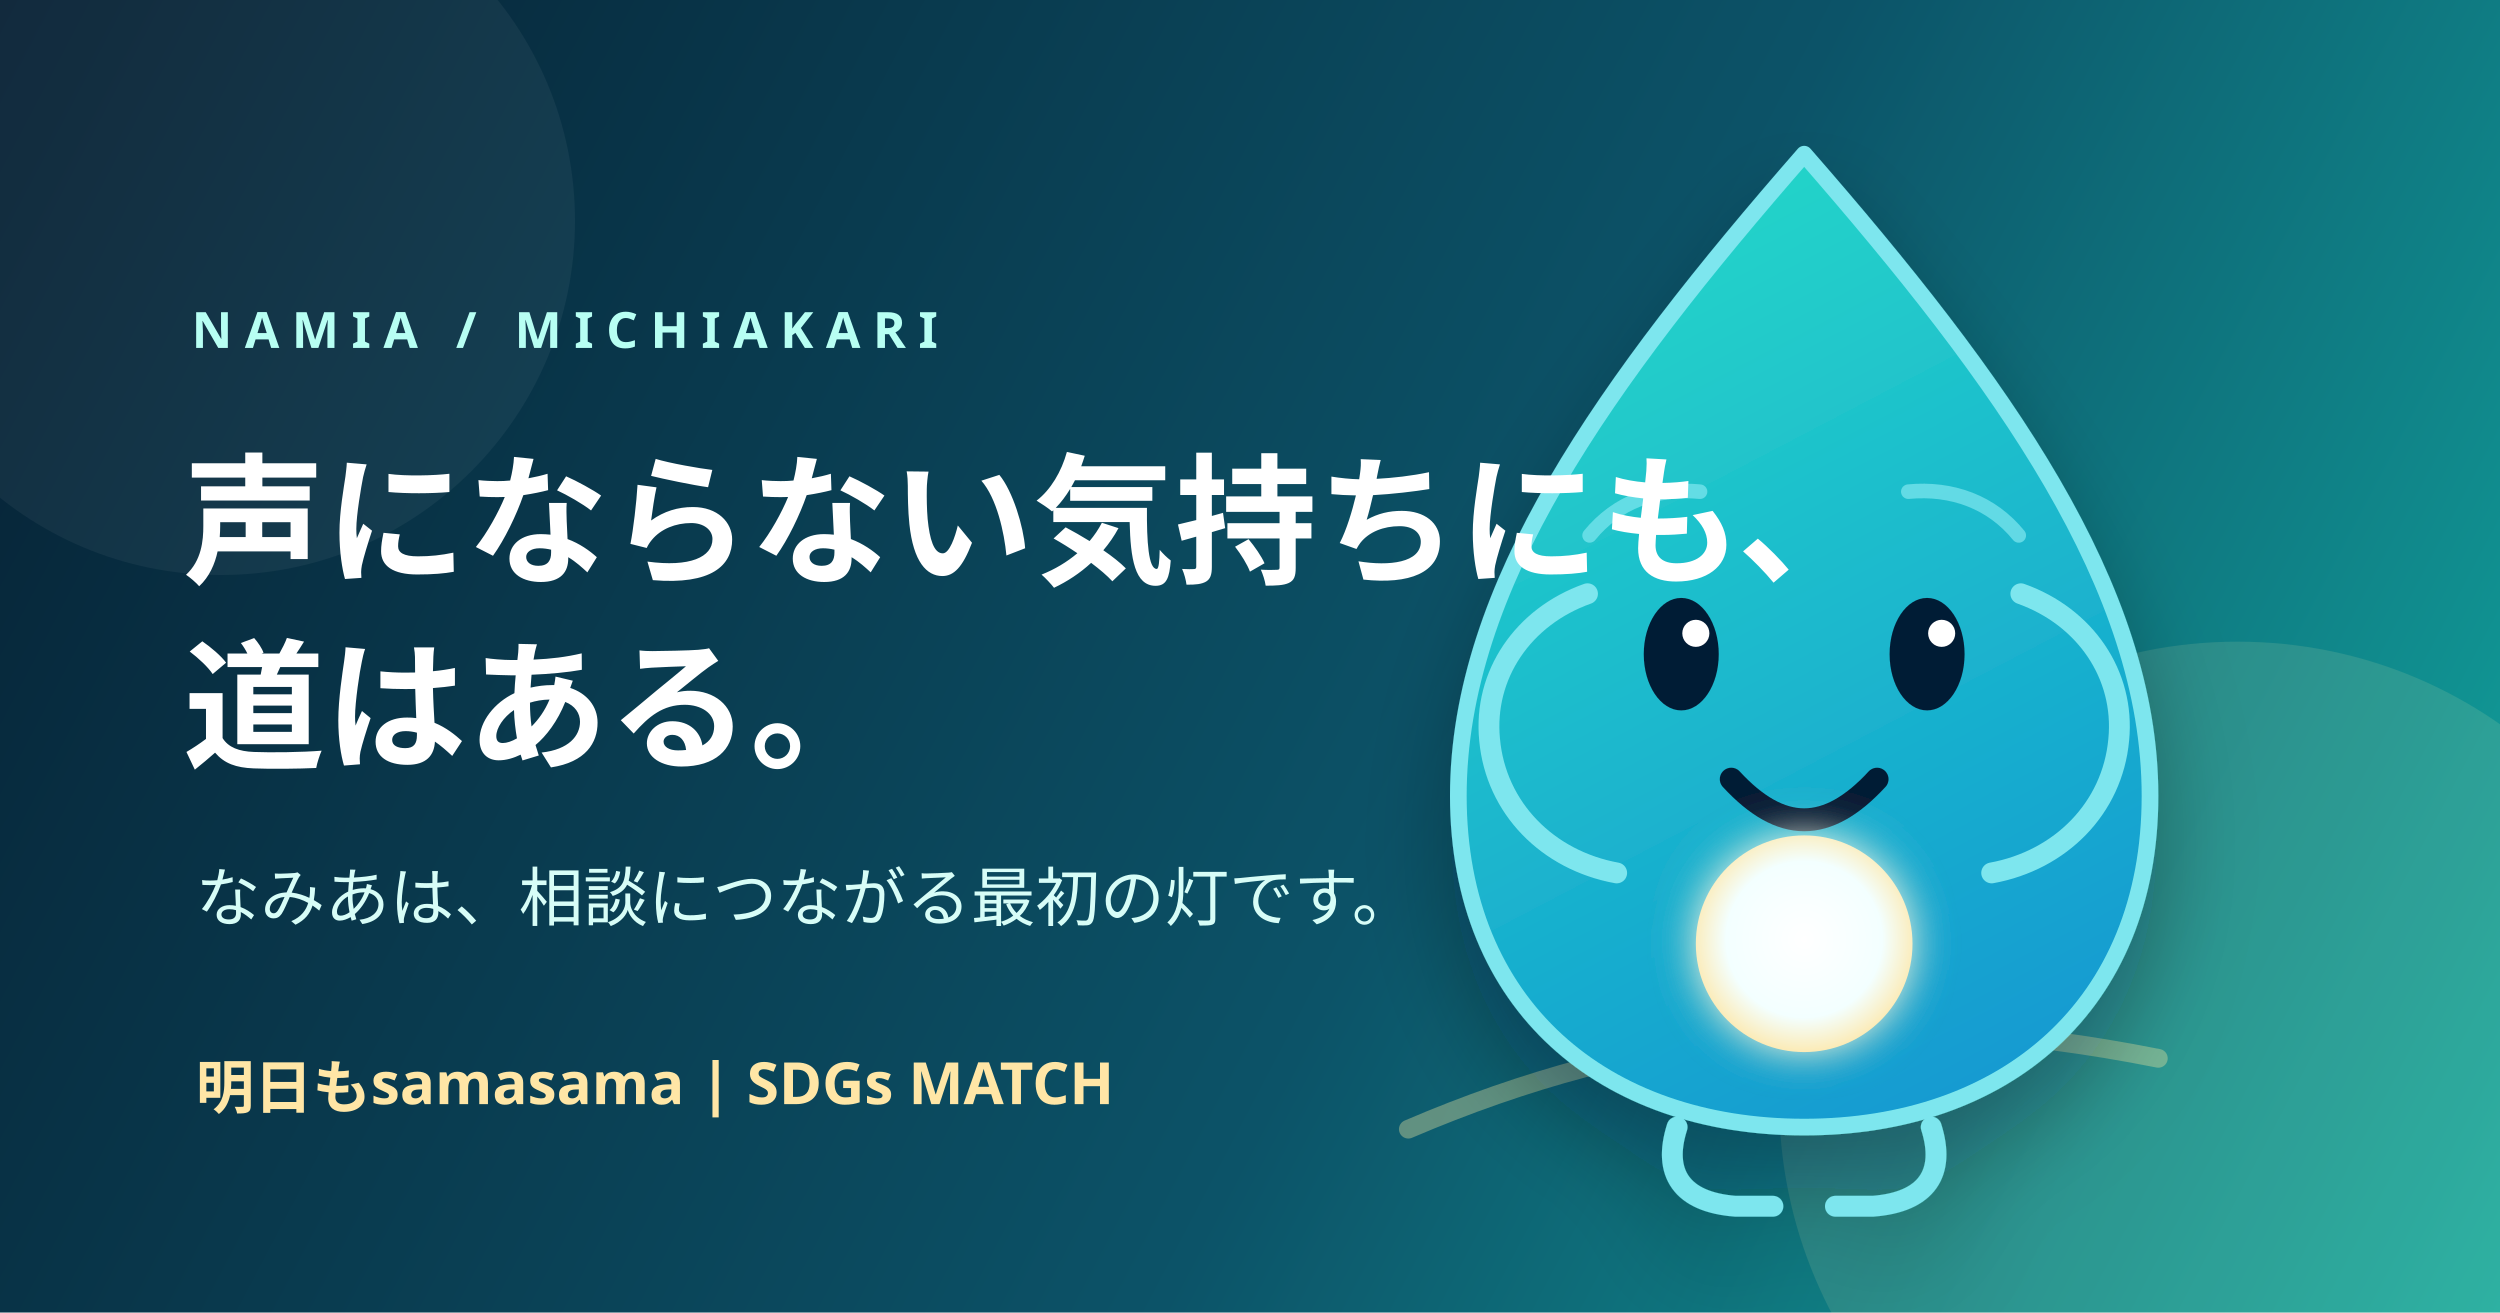
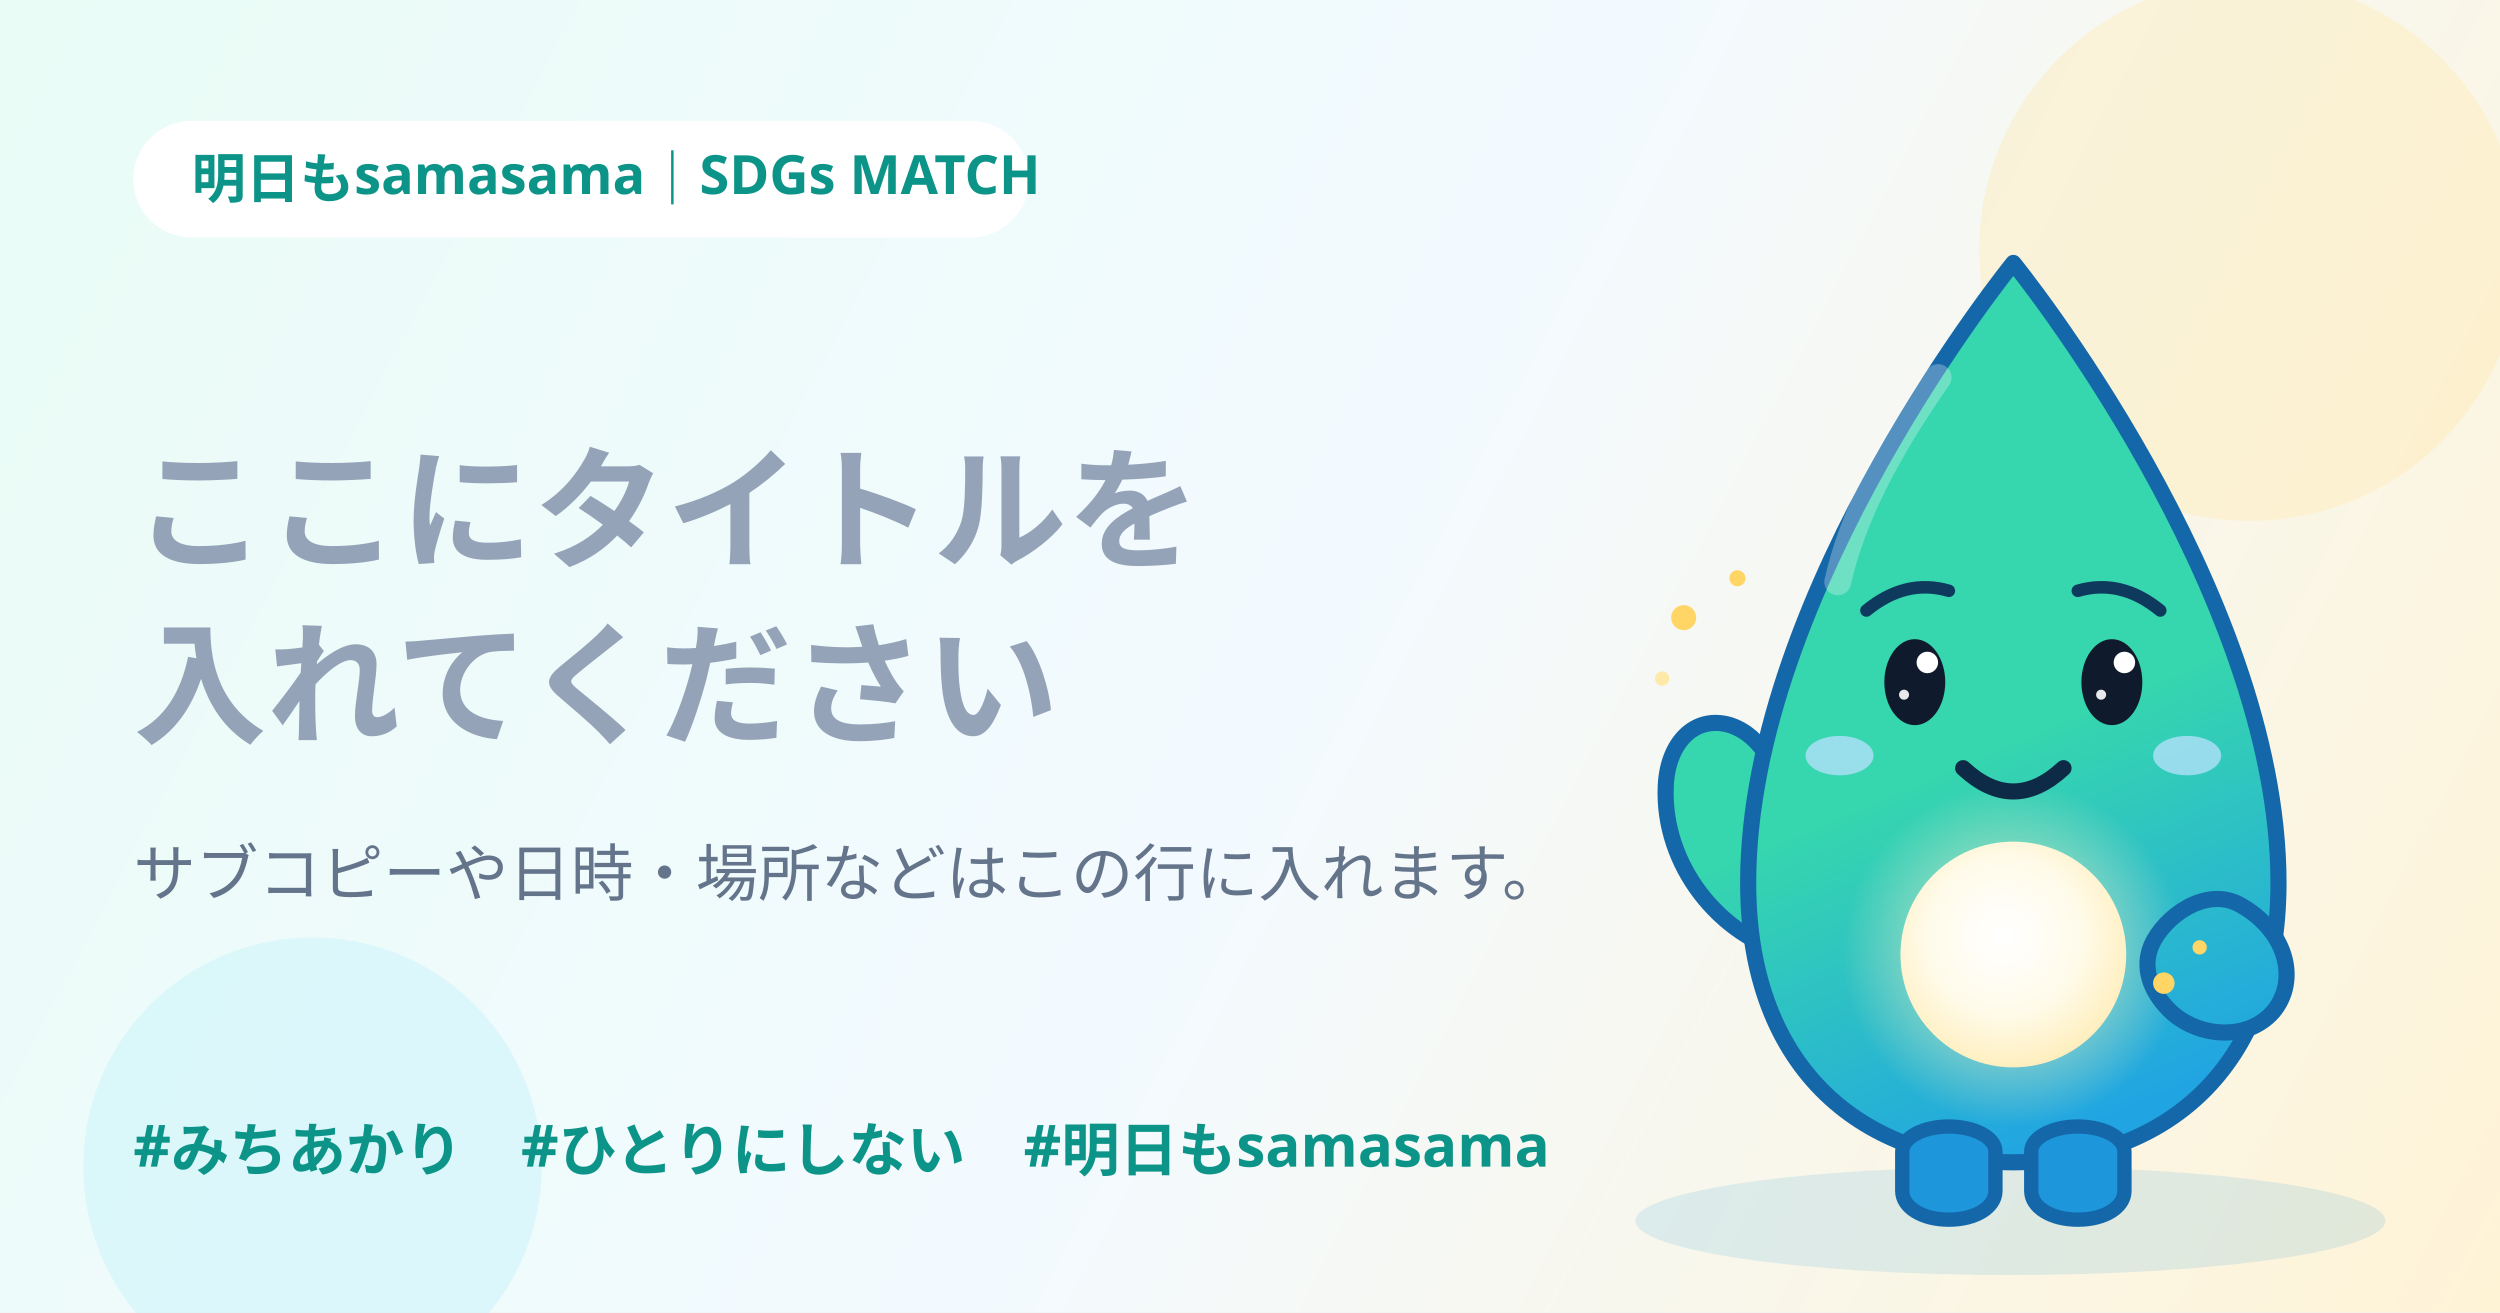
- <svg xmlns="http://www.w3.org/2000/svg" width="1200" height="630" viewBox="0 0 1200 630" role="img" aria-labelledby="title desc">
+ <svg xmlns="http://www.w3.org/2000/svg" width="1200" height="630" viewBox="0 0 1200 630" role="img" aria-labelledby="t d" font-family="'Hiragino Kaku Gothic ProN','Hiragino Sans','Noto Sans JP','Yu Gothic',sans-serif">
  <defs>
-     <linearGradient id="bg" x1="0" y1="0" x2="1200" y2="630" gradientUnits="userSpaceOnUse">
-       <stop stop-color="#062033" />
-       <stop offset="0.58" stop-color="#0c5368" />
-       <stop offset="1" stop-color="#12a8a0" />
+     <linearGradient id="scBg" x1="0" y1="0" x2="1200" y2="630" gradientUnits="userSpaceOnUse">
+       <stop offset="0" stop-color="#E9FCF6" />
+       <stop offset="0.52" stop-color="#F3FAFF" />
+       <stop offset="1" stop-color="#FFF3D6" />
    </linearGradient>
-     <linearGradient id="drop" x1="740" y1="74" x2="992" y2="556" gradientUnits="userSpaceOnUse">
-       <stop stop-color="#27dbc8" />
-       <stop offset="1" stop-color="#1094d2" />
+     <linearGradient id="scBody" x1="820" y1="90" x2="1020" y2="560" gradientUnits="userSpaceOnUse">
+       <stop offset="0" stop-color="#36D6AE" />
+       <stop offset="0.42" stop-color="#21A5E2" />
+       <stop offset="1" stop-color="#1180CF" />
    </linearGradient>
-     <radialGradient id="light" cx="50%" cy="48%" r="58%">
-       <stop stop-color="#ffffff" />
-       <stop offset="0.62" stop-color="#f3ffff" />
-       <stop offset="1" stop-color="#ffe39a" />
+     <radialGradient id="scBelly" cx="46%" cy="42%" r="62%">
+       <stop offset="0" stop-color="#FFFFFF" />
+       <stop offset="0.55" stop-color="#FFFBEA" />
+       <stop offset="1" stop-color="#FFEDB8" />
    </radialGradient>
-     <filter id="soft" x="-45%" y="-45%" width="190%" height="190%">
-       <feDropShadow dx="0" dy="24" stdDeviation="22" flood-color="#00131f" flood-opacity="0.3" />
-     </filter>
-     <filter id="glow" x="-80%" y="-80%" width="260%" height="260%">
-       <feGaussianBlur stdDeviation="10" result="blur" />
-       <feMerge>
-         <feMergeNode in="blur" />
-         <feMergeNode in="SourceGraphic" />
-       </feMerge>
-     </filter>
+     <radialGradient id="scGlow" cx="50%" cy="50%" r="50%">
+       <stop offset="0" stop-color="#FFF3C4" stop-opacity="0.9" />
+       <stop offset="1" stop-color="#FFF3C4" stop-opacity="0" />
+     </radialGradient>
  </defs>
-   <rect width="1200" height="630" fill="url(#bg)" />
-   <circle cx="106" cy="106" r="170" fill="#ffffff" opacity="0.05" />
-   <circle cx="1074" cy="528" r="220" fill="#fff4b0" opacity="0.12" />
-   <path d="M676 542c112-48 224-61 360-34" fill="none" stroke="#fff0a3" stroke-width="9" stroke-linecap="round" opacity="0.35" />
-   <g filter="url(#soft)">
-     <path d="M866 74c96 110 166 208 166 308 0 101-70 159-166 159s-166-58-166-159c0-100 70-198 166-308z" fill="url(#drop)" stroke="#7de6ee" stroke-width="8" stroke-linejoin="round" />
-     <path d="M762 285c-31 11-50 39-47 70 3 33 28 58 61 64" fill="none" stroke="#7de6ee" stroke-width="10" stroke-linecap="round" />
-     <path d="M970 285c31 11 50 39 47 70-3 33-28 58-61 64" fill="none" stroke="#7de6ee" stroke-width="10" stroke-linecap="round" />
-     <path d="M763 257c13-16 32-23 53-21" fill="none" stroke="#7de6ee" stroke-width="7" stroke-linecap="round" opacity="0.72" />
-     <path d="M916 236c21-2 40 5 53 21" fill="none" stroke="#7de6ee" stroke-width="7" stroke-linecap="round" opacity="0.72" />
-     <ellipse cx="807" cy="314" rx="18" ry="27" fill="#061c35" />
-     <ellipse cx="925" cy="314" rx="18" ry="27" fill="#061c35" />
-     <circle cx="814" cy="304" r="6.5" fill="#ffffff" />
-     <circle cx="932" cy="304" r="6.5" fill="#ffffff" />
-     <path d="M831 374c24 26 46 26 70 0" fill="none" stroke="#061c35" stroke-width="11" stroke-linecap="round" />
-     <circle cx="866" cy="453" r="52" fill="url(#light)" filter="url(#glow)" />
-     <path d="M805 541c-7 22 2 36 28 38h18" fill="none" stroke="#7de6ee" stroke-width="10" stroke-linecap="round" />
-     <path d="M927 541c7 22-2 36-28 38h-18" fill="none" stroke="#7de6ee" stroke-width="10" stroke-linecap="round" />
+   <rect width="1200" height="630" fill="url(#scBg)" />
+   <circle cx="1080" cy="120" r="130" fill="#FFE9A8" opacity="0.35" />
+   <circle cx="150" cy="560" r="110" fill="#BDEFFB" opacity="0.4" />
+   <rect x="64" y="58" width="430" height="56" rx="28" fill="#FFFFFF" />
+   <text x="92" y="95" font-size="26" font-weight="700" fill="#0D9488">明日もsamasama｜SDGs MATCH</text>
+   <text x="64" y="268" font-size="64" font-weight="800" fill="#94A3B8">ここにタイトルを</text>
+   <text x="64" y="352" font-size="64" font-weight="800" fill="#94A3B8">入れてください</text>
+   <text x="64" y="430" font-size="30" fill="#64748B">サブコピーや日時・場所などはこの行に入れます。</text>
+   <text x="64" y="560" font-size="28" font-weight="700" fill="#0D9488">#みちあかり　#ひとりにしない　#明日もsamasama</text>
+   <ellipse cx="965" cy="586" rx="180" ry="26" fill="#0A8FD4" opacity="0.12" />
+   <g transform="translate(760,66) scale(0.86)">
+     <path d="M116 456 C76 446 44 406 46 362 C47 338 62 322 82 328 C100 334 110 354 112 376 C114 400 122 428 134 444 Z" fill="url(#scBody)" stroke="#1467A8" stroke-width="9" stroke-linejoin="round" />
+     <path d="M240 70 C240 70 92 252 92 416 C92 522 158 572 240 572 C322 572 388 522 388 416 C388 252 240 70 240 70 Z" fill="url(#scBody)" stroke="#1467A8" stroke-width="9" stroke-linejoin="round" />
+     <path d="M178 566 c0 -8 12 -14 26 -14 s26 6 26 14 v22 c0 9 -11 16 -26 16 s-26 -7 -26 -16 Z" fill="#1E96DC" stroke="#1467A8" stroke-width="8" stroke-linejoin="round" />
+     <path d="M250 566 c0 -8 12 -14 26 -14 s26 6 26 14 v22 c0 9 -11 16 -26 16 s-26 -7 -26 -16 Z" fill="#1E96DC" stroke="#1467A8" stroke-width="8" stroke-linejoin="round" />
+     <path d="M198 134 C170 174 150 212 142 248" fill="none" stroke="#FFFFFF" stroke-width="15" stroke-linecap="round" opacity="0.28" />
+     <circle cx="240" cy="456" r="96" fill="url(#scGlow)" />
+     <circle cx="240" cy="456" r="63" fill="url(#scBelly)" />
+     <path d="M366 428 C392 442 400 470 385 488 C370 505 342 502 327 487 C316 476 312 463 317 451 C324 435 347 418 366 428 Z" fill="url(#scBody)" stroke="#1467A8" stroke-width="9" stroke-linejoin="round" />
+     <path d="M158 264 q22 -18 46 -11" fill="none" stroke="#0E3A5E" stroke-width="7" stroke-linecap="round" />
+     <path d="M276 253 q24 -7 46 11" fill="none" stroke="#0E3A5E" stroke-width="7" stroke-linecap="round" />
+     <ellipse cx="185" cy="304" rx="17" ry="24" fill="#0F1B2D" />
+     <ellipse cx="295" cy="304" rx="17" ry="24" fill="#0F1B2D" />
+     <circle cx="192" cy="293" r="6" fill="#FFFFFF" />
+     <circle cx="179" cy="311" r="2.8" fill="#FFFFFF" opacity="0.9" />
+     <circle cx="302" cy="293" r="6" fill="#FFFFFF" />
+     <circle cx="289" cy="311" r="2.8" fill="#FFFFFF" opacity="0.9" />
+     <ellipse cx="143" cy="345" rx="19" ry="11" fill="#A9DFF6" opacity="0.85" />
+     <ellipse cx="337" cy="345" rx="19" ry="11" fill="#A9DFF6" opacity="0.85" />
+     <path d="M212 352 q28 26 56 0" fill="none" stroke="#0D2B47" stroke-width="9" stroke-linecap="round" />
+     <circle cx="56" cy="268" r="7" fill="#FFD666" />
+     <circle cx="86" cy="246" r="4.5" fill="#FFD666" />
+     <circle cx="44" cy="302" r="4" fill="#FFE9A8" />
+     <circle cx="324" cy="472" r="6" fill="#FFD666" />
+     <circle cx="344" cy="452" r="4" fill="#FFD666" />
  </g>
-   <text x="92" y="167" fill="#b7fff3" font-family="sans-serif" font-size="24" font-weight="800" letter-spacing="6">NAMIA / MICHIAKARI</text>
-   <text x="88" y="275" fill="#ffffff" font-family="sans-serif" font-size="68" font-weight="900">声にならない気持ちにも、</text>
-   <text x="88" y="364" fill="#ffffff" font-family="sans-serif" font-size="68" font-weight="900">道はある。</text>
-   <text x="94" y="442" fill="#d7fdf7" font-family="sans-serif" font-size="31">なみあは、相談につながる最初の灯です。</text>
-   <text x="94" y="532" fill="#ffe6a6" font-family="sans-serif" font-size="28" font-weight="800">明日もsamasama | SDGs MATCH</text>
</svg>
